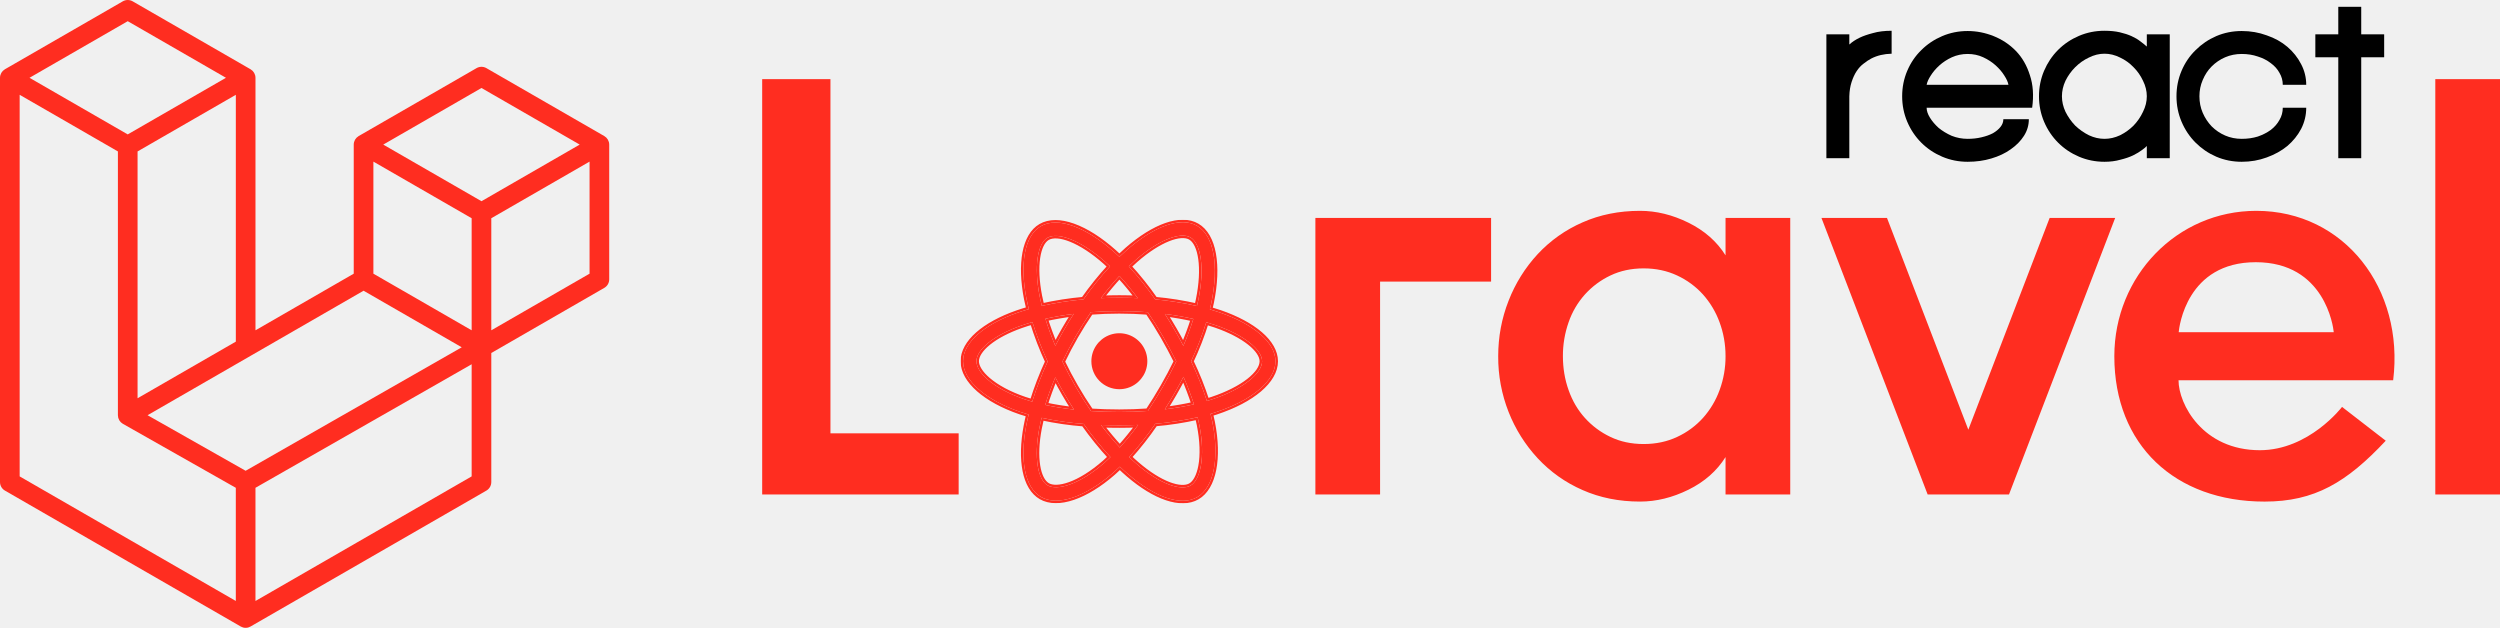
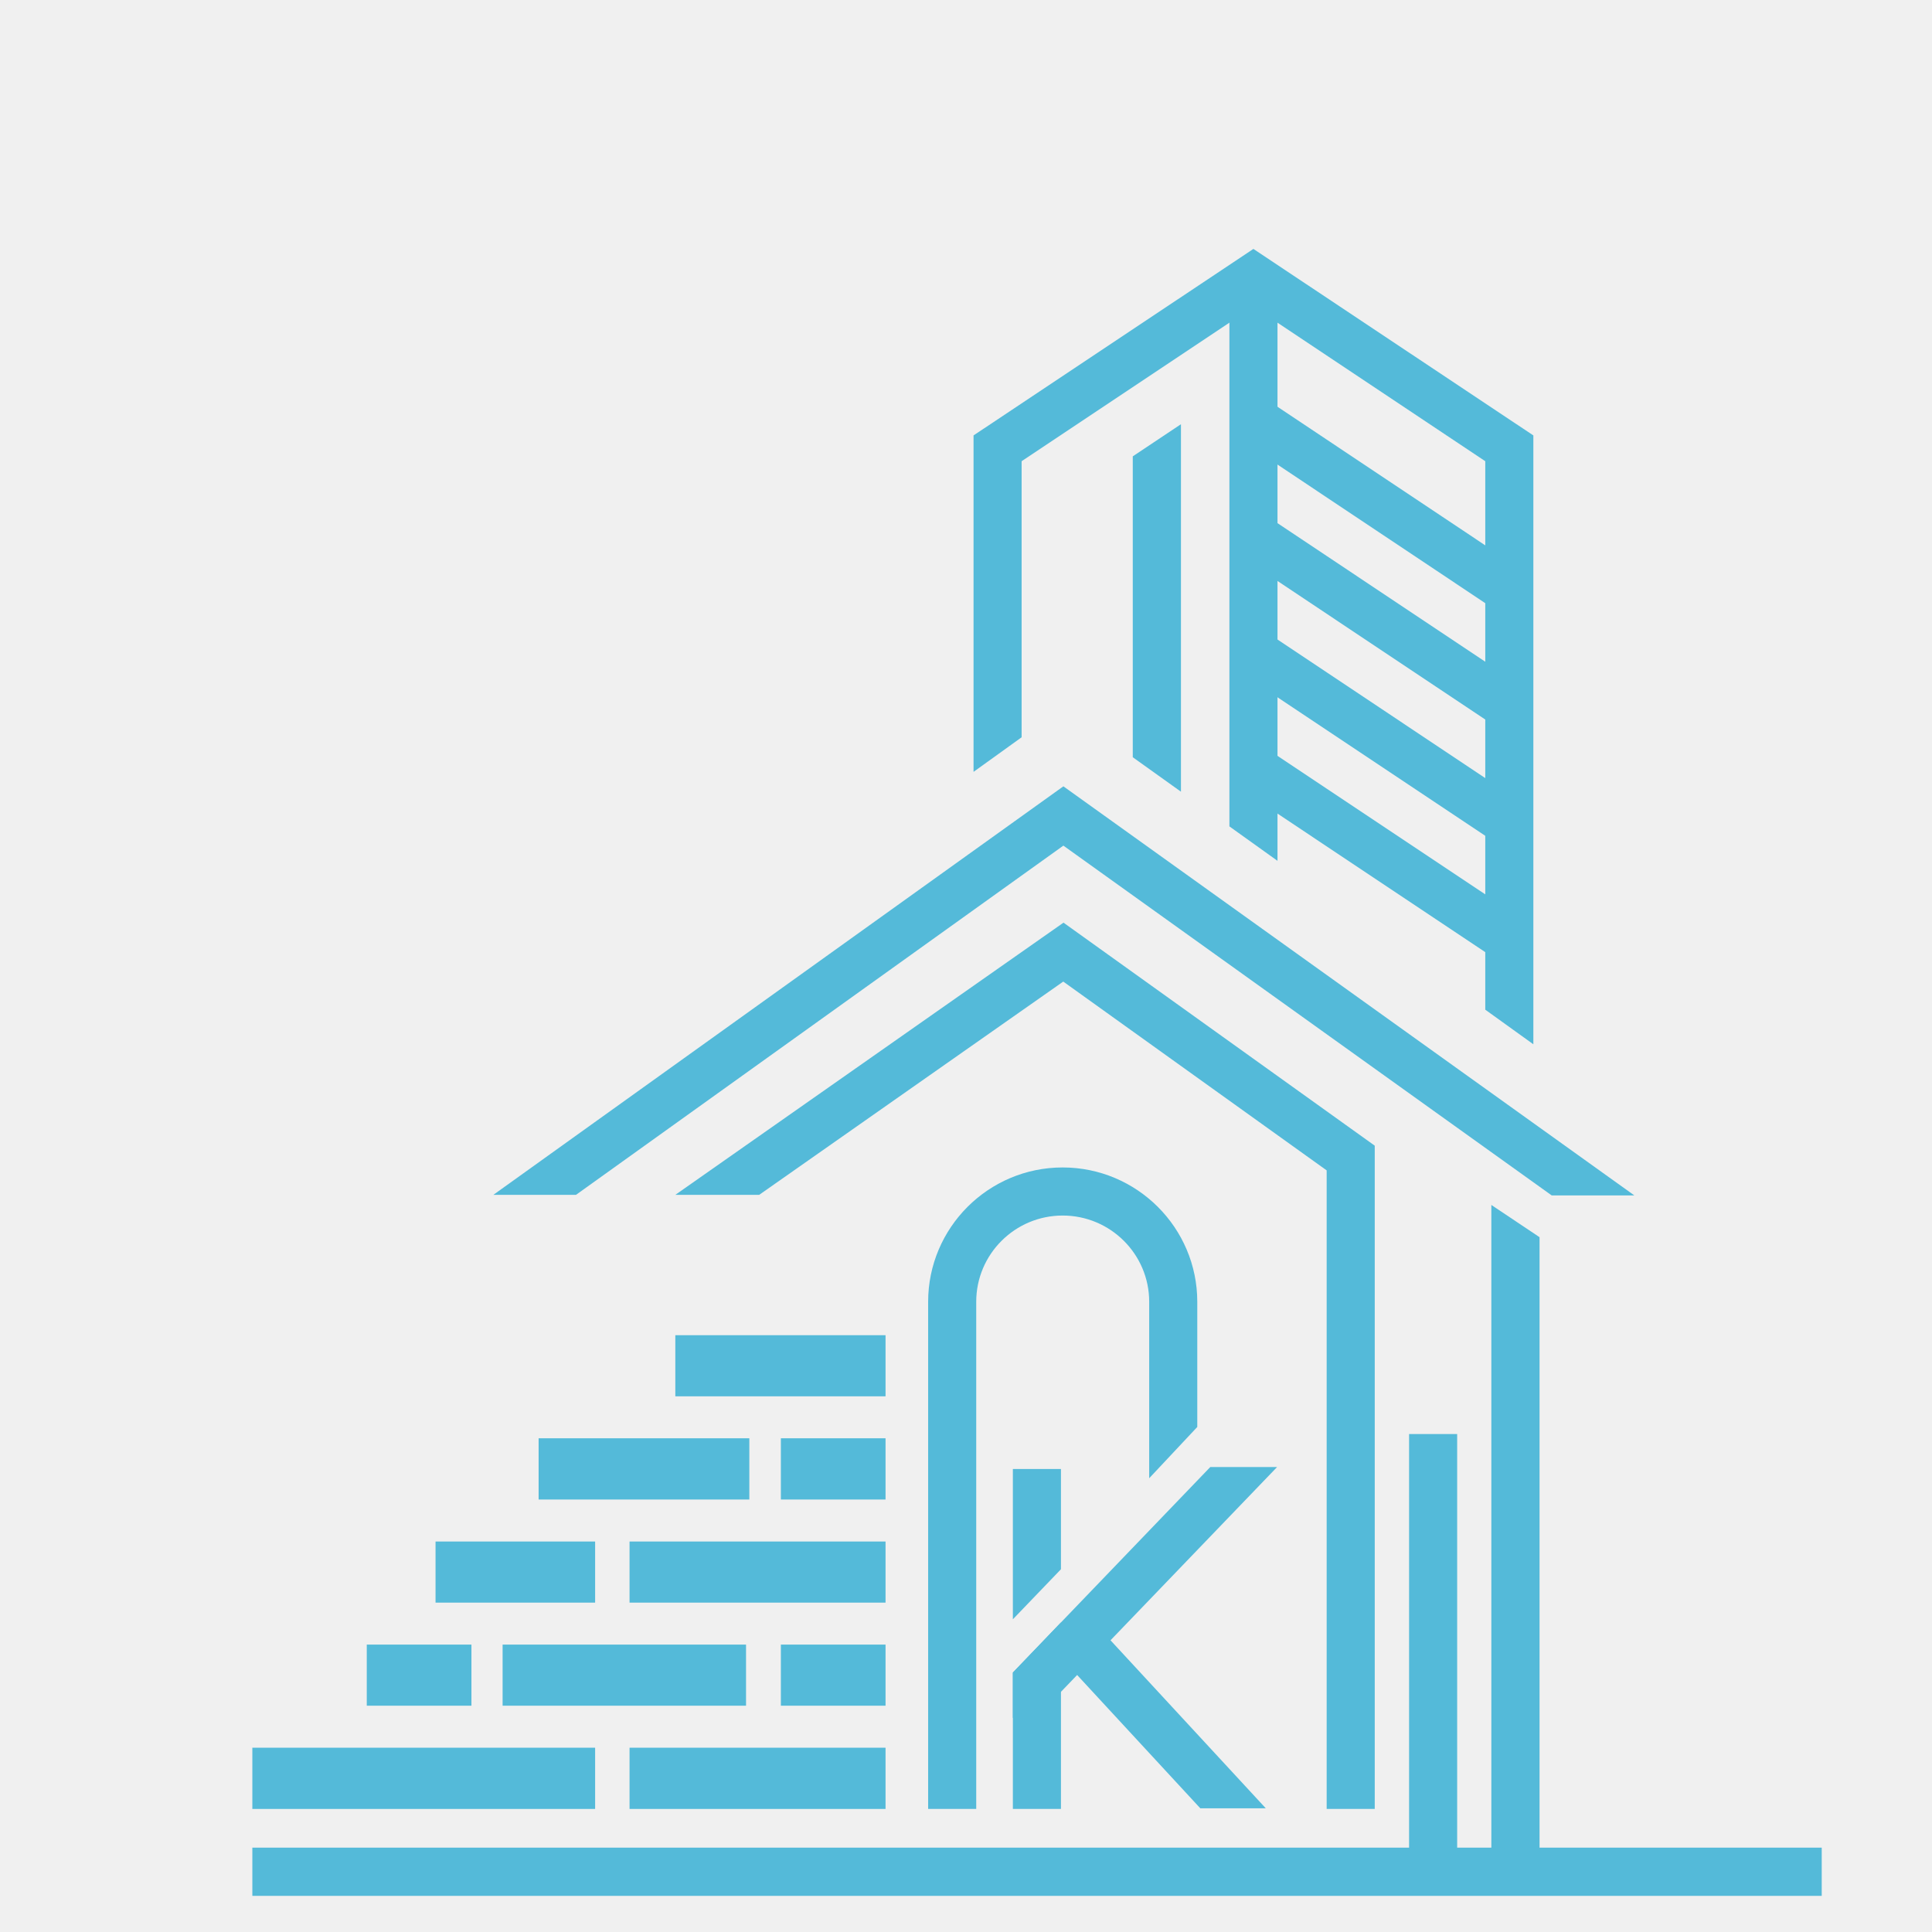
- <svg xmlns="http://www.w3.org/2000/svg" width="1991" height="500" viewBox="0 0 1991 500" fill="none">
-   <mask id="path-1-outside-1_1_7" maskUnits="userSpaceOnUse" x="765" y="175" width="253" height="226" fill="black">
-     <rect fill="white" x="765" y="175" width="253" height="226" />
-     <path d="M971.537 248.894C968.887 247.988 966.217 247.145 963.529 246.365C963.975 244.551 964.386 242.726 964.763 240.892C970.827 211.403 966.862 187.646 953.33 179.825C940.374 172.321 919.125 180.141 897.69 198.84C895.582 200.685 893.518 202.585 891.496 204.541C890.149 203.242 888.767 201.97 887.35 200.727C864.884 180.732 842.365 172.31 828.849 180.157C815.893 187.677 812.042 210.009 817.499 237.958C818.045 240.722 818.658 243.474 819.339 246.214C816.152 247.121 813.073 248.09 810.13 249.117C783.823 258.316 767 272.739 767 287.696C767 303.15 785.056 318.646 812.488 328.042C814.713 328.799 816.959 329.502 819.225 330.152C818.489 333.085 817.838 336.051 817.271 339.05C812.089 366.518 816.131 388.321 829.062 395.795C842.417 403.511 864.822 395.582 886.661 376.458C888.389 374.945 890.116 373.347 891.844 371.664C894.027 373.775 896.273 375.824 898.581 377.811C919.726 396.043 940.607 403.408 953.517 395.914C966.862 388.171 971.2 364.746 965.566 336.246C965.134 334.07 964.637 331.848 964.074 329.582C965.649 329.115 967.192 328.633 968.702 328.136C997.206 318.667 1015.78 303.358 1015.78 287.711C1015.76 272.682 998.403 258.165 971.537 248.894ZM904.681 206.873C923.043 190.854 940.208 184.531 948.033 189.05C956.362 193.865 959.601 213.279 954.367 238.741C954.021 240.399 953.648 242.053 953.247 243.701C942.289 241.208 931.177 239.449 919.985 238.435C913.577 229.204 906.553 220.417 898.959 212.133C900.818 210.33 902.722 208.576 904.671 206.873H904.681ZM840.453 300.476C842.702 304.829 845.053 309.129 847.507 313.376C850.005 317.708 852.608 321.977 855.317 326.182C847.616 325.345 839.963 324.111 832.389 322.487C834.586 315.376 837.292 307.991 840.453 300.476ZM840.453 275.429C837.343 268.074 834.711 260.84 832.55 253.853C839.65 252.262 847.216 250.962 855.104 249.977C852.461 254.102 849.918 258.288 847.475 262.534C845.033 266.781 842.687 271.079 840.437 275.429H840.453ZM846.102 287.955C849.377 281.124 852.905 274.425 856.685 267.857C860.461 261.292 864.481 254.878 868.745 248.614C876.146 248.054 883.733 247.759 891.398 247.759C899.063 247.759 906.697 248.054 914.093 248.619C918.311 254.869 922.307 261.261 926.08 267.795C929.853 274.328 933.427 280.996 936.803 287.799C933.472 294.654 929.906 301.381 926.106 307.981C922.336 314.545 918.363 320.978 914.186 327.281C906.801 327.799 899.156 328.084 891.382 328.084C883.609 328.084 876.109 327.84 868.859 327.369C864.564 321.084 860.511 314.642 856.7 308.043C852.89 301.444 849.352 294.748 846.087 287.955H846.102ZM935.305 313.303C937.81 308.957 940.215 304.553 942.519 300.093C945.678 307.255 948.467 314.576 950.874 322.025C943.21 323.751 935.462 325.074 927.661 325.99C930.293 321.813 932.842 317.584 935.305 313.303ZM942.416 275.434C940.121 271.063 937.736 266.744 935.258 262.477C932.84 258.269 930.319 254.113 927.697 250.008C935.632 251.013 943.245 252.35 950.381 253.983C948.087 261.262 945.428 268.421 942.416 275.434ZM891.502 219.747C896.677 225.401 901.563 231.314 906.143 237.461C896.347 236.994 886.545 236.994 876.736 237.461C881.572 231.066 886.521 225.131 891.502 219.747ZM834.198 189.366C842.521 184.536 860.924 191.439 880.323 208.682C881.561 209.786 882.81 210.941 884.054 212.139C876.422 220.421 869.348 229.201 862.878 238.42C851.711 239.426 840.621 241.157 829.678 243.602C829.046 241.059 828.476 238.499 827.968 235.922C823.278 211.962 826.382 193.901 834.198 189.366ZM822.065 319.89C819.992 319.299 817.945 318.658 815.924 317.967C803.796 313.821 793.779 308.411 786.901 302.518C780.744 297.237 777.624 291.966 777.624 287.696C777.624 278.621 791.13 267.043 813.654 259.191C816.483 258.207 819.337 257.307 822.215 256.491C825.561 267.242 829.612 277.759 834.343 287.976C829.555 298.333 825.454 308.994 822.065 319.89ZM879.659 368.436C870.004 376.894 860.333 382.89 851.808 385.911C844.148 388.622 838.048 388.7 834.363 386.569C826.517 382.035 823.252 364.523 827.704 341.035C828.232 338.271 828.837 335.507 829.518 332.743C840.57 335.124 851.771 336.75 863.044 337.609C869.577 346.876 876.71 355.706 884.396 364.041C882.852 365.559 881.271 367.021 879.659 368.436ZM891.797 356.402C886.76 350.955 881.732 344.927 876.83 338.449C881.594 338.636 886.445 338.729 891.382 338.729C896.451 338.729 901.468 338.62 906.412 338.397C901.849 344.643 896.971 350.652 891.797 356.402ZM956.331 371.219C954.849 379.221 951.869 384.559 948.184 386.694C940.342 391.244 923.577 385.331 905.5 369.736C903.427 367.954 901.354 366.041 899.244 364.036C906.781 355.668 913.747 346.803 920.094 337.501C931.429 336.54 942.685 334.8 953.781 332.292C954.289 334.344 954.738 336.355 955.128 338.325C957.621 350.918 957.979 362.31 956.331 371.219ZM965.349 318.024C963.991 318.475 962.591 318.911 961.171 319.336C957.692 308.535 953.483 297.983 948.572 287.753C953.299 277.659 957.343 267.26 960.679 256.626C963.224 257.367 965.696 258.145 968.075 258.969C991.096 266.908 1005.14 278.663 1005.14 287.696C1005.14 297.335 989.971 309.846 965.349 318.024Z" />
-   </mask>
-   <path d="M971.537 248.894C968.887 247.988 966.217 247.145 963.529 246.365C963.975 244.551 964.386 242.726 964.763 240.892C970.827 211.403 966.862 187.646 953.33 179.825C940.374 172.321 919.125 180.141 897.69 198.84C895.582 200.685 893.518 202.585 891.496 204.541C890.149 203.242 888.767 201.97 887.35 200.727C864.884 180.732 842.365 172.31 828.849 180.157C815.893 187.677 812.042 210.009 817.499 237.958C818.045 240.722 818.658 243.474 819.339 246.214C816.152 247.121 813.073 248.09 810.13 249.117C783.823 258.316 767 272.739 767 287.696C767 303.15 785.056 318.646 812.488 328.042C814.713 328.799 816.959 329.502 819.225 330.152C818.489 333.085 817.838 336.051 817.271 339.05C812.089 366.518 816.131 388.321 829.062 395.795C842.417 403.511 864.822 395.582 886.661 376.458C888.389 374.945 890.116 373.347 891.844 371.664C894.027 373.775 896.273 375.824 898.581 377.811C919.726 396.043 940.607 403.408 953.517 395.914C966.862 388.171 971.2 364.746 965.566 336.246C965.134 334.07 964.637 331.848 964.074 329.582C965.649 329.115 967.192 328.633 968.702 328.136C997.206 318.667 1015.78 303.358 1015.78 287.711C1015.76 272.682 998.403 258.165 971.537 248.894ZM904.681 206.873C923.043 190.854 940.208 184.531 948.033 189.05C956.362 193.865 959.601 213.279 954.367 238.741C954.021 240.399 953.648 242.053 953.247 243.701C942.289 241.208 931.177 239.449 919.985 238.435C913.577 229.204 906.553 220.417 898.959 212.133C900.818 210.33 902.722 208.576 904.671 206.873H904.681ZM840.453 300.476C842.702 304.829 845.053 309.129 847.507 313.376C850.005 317.708 852.608 321.977 855.317 326.182C847.616 325.345 839.963 324.111 832.389 322.487C834.586 315.376 837.292 307.991 840.453 300.476ZM840.453 275.429C837.343 268.074 834.711 260.84 832.55 253.853C839.65 252.262 847.216 250.962 855.104 249.977C852.461 254.102 849.918 258.288 847.475 262.534C845.033 266.781 842.687 271.079 840.437 275.429H840.453ZM846.102 287.955C849.377 281.124 852.905 274.425 856.685 267.857C860.461 261.292 864.481 254.878 868.745 248.614C876.146 248.054 883.733 247.759 891.398 247.759C899.063 247.759 906.697 248.054 914.093 248.619C918.311 254.869 922.307 261.261 926.08 267.795C929.853 274.328 933.427 280.996 936.803 287.799C933.472 294.654 929.906 301.381 926.106 307.981C922.336 314.545 918.363 320.978 914.186 327.281C906.801 327.799 899.156 328.084 891.382 328.084C883.609 328.084 876.109 327.84 868.859 327.369C864.564 321.084 860.511 314.642 856.7 308.043C852.89 301.444 849.352 294.748 846.087 287.955H846.102ZM935.305 313.303C937.81 308.957 940.215 304.553 942.519 300.093C945.678 307.255 948.467 314.576 950.874 322.025C943.21 323.751 935.462 325.074 927.661 325.99C930.293 321.813 932.842 317.584 935.305 313.303ZM942.416 275.434C940.121 271.063 937.736 266.744 935.258 262.477C932.84 258.269 930.319 254.113 927.697 250.008C935.632 251.013 943.245 252.35 950.381 253.983C948.087 261.262 945.428 268.421 942.416 275.434ZM891.502 219.747C896.677 225.401 901.563 231.314 906.143 237.461C896.347 236.994 886.545 236.994 876.736 237.461C881.572 231.066 886.521 225.131 891.502 219.747ZM834.198 189.366C842.521 184.536 860.924 191.439 880.323 208.682C881.561 209.786 882.81 210.941 884.054 212.139C876.422 220.421 869.348 229.201 862.878 238.42C851.711 239.426 840.621 241.157 829.678 243.602C829.046 241.059 828.476 238.499 827.968 235.922C823.278 211.962 826.382 193.901 834.198 189.366ZM822.065 319.89C819.992 319.299 817.945 318.658 815.924 317.967C803.796 313.821 793.779 308.411 786.901 302.518C780.744 297.237 777.624 291.966 777.624 287.696C777.624 278.621 791.13 267.043 813.654 259.191C816.483 258.207 819.337 257.307 822.215 256.491C825.561 267.242 829.612 277.759 834.343 287.976C829.555 298.333 825.454 308.994 822.065 319.89ZM879.659 368.436C870.004 376.894 860.333 382.89 851.808 385.911C844.148 388.622 838.048 388.7 834.363 386.569C826.517 382.035 823.252 364.523 827.704 341.035C828.232 338.271 828.837 335.507 829.518 332.743C840.57 335.124 851.771 336.75 863.044 337.609C869.577 346.876 876.71 355.706 884.396 364.041C882.852 365.559 881.271 367.021 879.659 368.436ZM891.797 356.402C886.76 350.955 881.732 344.927 876.83 338.449C881.594 338.636 886.445 338.729 891.382 338.729C896.451 338.729 901.468 338.62 906.412 338.397C901.849 344.643 896.971 350.652 891.797 356.402ZM956.331 371.219C954.849 379.221 951.869 384.559 948.184 386.694C940.342 391.244 923.577 385.331 905.5 369.736C903.427 367.954 901.354 366.041 899.244 364.036C906.781 355.668 913.747 346.803 920.094 337.501C931.429 336.54 942.685 334.8 953.781 332.292C954.289 334.344 954.738 336.355 955.128 338.325C957.621 350.918 957.979 362.31 956.331 371.219ZM965.349 318.024C963.991 318.475 962.591 318.911 961.171 319.336C957.692 308.535 953.483 297.983 948.572 287.753C953.299 277.659 957.343 267.26 960.679 256.626C963.224 257.367 965.696 258.145 968.075 258.969C991.096 266.908 1005.14 278.663 1005.14 287.696C1005.14 297.335 989.971 309.846 965.349 318.024Z" fill="#FF2D20" />
-   <path d="M971.537 248.894C968.887 247.988 966.217 247.145 963.529 246.365C963.975 244.551 964.386 242.726 964.763 240.892C970.827 211.403 966.862 187.646 953.33 179.825C940.374 172.321 919.125 180.141 897.69 198.84C895.582 200.685 893.518 202.585 891.496 204.541C890.149 203.242 888.767 201.97 887.35 200.727C864.884 180.732 842.365 172.31 828.849 180.157C815.893 187.677 812.042 210.009 817.499 237.958C818.045 240.722 818.658 243.474 819.339 246.214C816.152 247.121 813.073 248.09 810.13 249.117C783.823 258.316 767 272.739 767 287.696C767 303.15 785.056 318.646 812.488 328.042C814.713 328.799 816.959 329.502 819.225 330.152C818.489 333.085 817.838 336.051 817.271 339.05C812.089 366.518 816.131 388.321 829.062 395.795C842.417 403.511 864.822 395.582 886.661 376.458C888.389 374.945 890.116 373.347 891.844 371.664C894.027 373.775 896.273 375.824 898.581 377.811C919.726 396.043 940.607 403.408 953.517 395.914C966.862 388.171 971.2 364.746 965.566 336.246C965.134 334.07 964.637 331.848 964.074 329.582C965.649 329.115 967.192 328.633 968.702 328.136C997.206 318.667 1015.78 303.358 1015.78 287.711C1015.76 272.682 998.403 258.165 971.537 248.894ZM904.681 206.873C923.043 190.854 940.208 184.531 948.033 189.05C956.362 193.865 959.601 213.279 954.367 238.741C954.021 240.399 953.648 242.053 953.247 243.701C942.289 241.208 931.177 239.449 919.985 238.435C913.577 229.204 906.553 220.417 898.959 212.133C900.818 210.33 902.722 208.576 904.671 206.873H904.681ZM840.453 300.476C842.702 304.829 845.053 309.129 847.507 313.376C850.005 317.708 852.608 321.977 855.317 326.182C847.616 325.345 839.963 324.111 832.389 322.487C834.586 315.376 837.292 307.991 840.453 300.476ZM840.453 275.429C837.343 268.074 834.711 260.84 832.55 253.853C839.65 252.262 847.216 250.962 855.104 249.977C852.461 254.102 849.918 258.288 847.475 262.534C845.033 266.781 842.687 271.079 840.437 275.429H840.453ZM846.102 287.955C849.377 281.124 852.905 274.425 856.685 267.857C860.461 261.292 864.481 254.878 868.745 248.614C876.146 248.054 883.733 247.759 891.398 247.759C899.063 247.759 906.697 248.054 914.093 248.619C918.311 254.869 922.307 261.261 926.08 267.795C929.853 274.328 933.427 280.996 936.803 287.799C933.472 294.654 929.906 301.381 926.106 307.981C922.336 314.545 918.363 320.978 914.186 327.281C906.801 327.799 899.156 328.084 891.382 328.084C883.609 328.084 876.109 327.84 868.859 327.369C864.564 321.084 860.511 314.642 856.7 308.043C852.89 301.444 849.352 294.748 846.087 287.955H846.102ZM935.305 313.303C937.81 308.957 940.215 304.553 942.519 300.093C945.678 307.255 948.467 314.576 950.874 322.025C943.21 323.751 935.462 325.074 927.661 325.99C930.293 321.813 932.842 317.584 935.305 313.303ZM942.416 275.434C940.121 271.063 937.736 266.744 935.258 262.477C932.84 258.269 930.319 254.113 927.697 250.008C935.632 251.013 943.245 252.35 950.381 253.983C948.087 261.262 945.428 268.421 942.416 275.434ZM891.502 219.747C896.677 225.401 901.563 231.314 906.143 237.461C896.347 236.994 886.545 236.994 876.736 237.461C881.572 231.066 886.521 225.131 891.502 219.747ZM834.198 189.366C842.521 184.536 860.924 191.439 880.323 208.682C881.561 209.786 882.81 210.941 884.054 212.139C876.422 220.421 869.348 229.201 862.878 238.42C851.711 239.426 840.621 241.157 829.678 243.602C829.046 241.059 828.476 238.499 827.968 235.922C823.278 211.962 826.382 193.901 834.198 189.366ZM822.065 319.89C819.992 319.299 817.945 318.658 815.924 317.967C803.796 313.821 793.779 308.411 786.901 302.518C780.744 297.237 777.624 291.966 777.624 287.696C777.624 278.621 791.13 267.043 813.654 259.191C816.483 258.207 819.337 257.307 822.215 256.491C825.561 267.242 829.612 277.759 834.343 287.976C829.555 298.333 825.454 308.994 822.065 319.89ZM879.659 368.436C870.004 376.894 860.333 382.89 851.808 385.911C844.148 388.622 838.048 388.7 834.363 386.569C826.517 382.035 823.252 364.523 827.704 341.035C828.232 338.271 828.837 335.507 829.518 332.743C840.57 335.124 851.771 336.75 863.044 337.609C869.577 346.876 876.71 355.706 884.396 364.041C882.852 365.559 881.271 367.021 879.659 368.436ZM891.797 356.402C886.76 350.955 881.732 344.927 876.83 338.449C881.594 338.636 886.445 338.729 891.382 338.729C896.451 338.729 901.468 338.62 906.412 338.397C901.849 344.643 896.971 350.652 891.797 356.402ZM956.331 371.219C954.849 379.221 951.869 384.559 948.184 386.694C940.342 391.244 923.577 385.331 905.5 369.736C903.427 367.954 901.354 366.041 899.244 364.036C906.781 355.668 913.747 346.803 920.094 337.501C931.429 336.54 942.685 334.8 953.781 332.292C954.289 334.344 954.738 336.355 955.128 338.325C957.621 350.918 957.979 362.31 956.331 371.219ZM965.349 318.024C963.991 318.475 962.591 318.911 961.171 319.336C957.692 308.535 953.483 297.983 948.572 287.753C953.299 277.659 957.343 267.26 960.679 256.626C963.224 257.367 965.696 258.145 968.075 258.969C991.096 266.908 1005.14 278.663 1005.14 287.696C1005.14 297.335 989.971 309.846 965.349 318.024Z" stroke="#FF2D20" stroke-width="4" mask="url(#path-1-outside-1_1_7)" />
-   <path d="M891.382 309.96C895.793 309.974 900.109 308.679 903.783 306.24C907.457 303.8 910.325 300.324 912.023 296.253C913.721 292.182 914.172 287.699 913.321 283.372C912.469 279.044 910.352 275.066 907.239 271.943C904.125 268.819 900.154 266.689 895.829 265.823C891.504 264.957 887.02 265.394 882.944 267.079C878.867 268.764 875.383 271.62 872.931 275.286C870.479 278.953 869.17 283.264 869.17 287.675C869.164 290.597 869.733 293.492 870.847 296.193C871.96 298.895 873.595 301.351 875.658 303.421C877.72 305.49 880.171 307.133 882.869 308.255C885.567 309.377 888.46 309.957 891.382 309.96Z" fill="#FF2D20" />
-   <path fill-rule="evenodd" clip-rule="evenodd" d="M484.904 113.113C485.084 113.78 485.176 114.467 485.178 115.157V222.481C485.178 223.859 484.815 225.212 484.125 226.404C483.435 227.596 482.443 228.584 481.25 229.27L391.267 281.132V383.926C391.267 386.724 389.782 389.306 387.359 390.715L199.527 498.958C199.097 499.202 198.628 499.359 198.159 499.525C197.984 499.584 197.817 499.691 197.632 499.74C196.319 500.087 194.939 500.087 193.626 499.74C193.411 499.682 193.215 499.564 193.01 499.486C192.58 499.33 192.131 499.193 191.72 498.958L3.928 390.715C2.735 390.029 1.744 389.04 1.054 387.848C0.365 386.656 0.001 385.304 0 383.926L0 61.955C0 61.251 0.098 60.566 0.274 59.901C0.332 59.676 0.469 59.471 0.547 59.246C0.694 58.835 0.831 58.414 1.046 58.033C1.192 57.779 1.407 57.573 1.583 57.338C1.808 57.025 2.013 56.703 2.277 56.429C2.501 56.204 2.795 56.038 3.049 55.842C3.332 55.607 3.586 55.353 3.908 55.167L97.819 1.045C99.008 0.36 100.356 0 101.728 0C103.099 0 104.447 0.36 105.636 1.045L199.537 55.167H199.557C199.869 55.363 200.133 55.607 200.417 55.832C200.671 56.028 200.954 56.204 201.179 56.419C201.452 56.703 201.648 57.025 201.882 57.338C202.048 57.573 202.273 57.779 202.41 58.033C202.635 58.424 202.762 58.835 202.918 59.246C202.996 59.471 203.133 59.676 203.192 59.911C203.371 60.578 203.463 61.265 203.465 61.955V263.055L281.713 217.952V115.148C281.713 114.463 281.81 113.768 281.986 113.113C282.055 112.878 282.182 112.673 282.26 112.448C282.416 112.037 282.553 111.617 282.768 111.235C282.915 110.981 283.13 110.775 283.296 110.541C283.53 110.228 283.726 109.905 283.999 109.631C284.224 109.406 284.507 109.24 284.761 109.044C285.054 108.809 285.309 108.555 285.621 108.369L379.542 54.248C380.73 53.562 382.078 53.201 383.45 53.201C384.822 53.201 386.17 53.562 387.359 54.248L481.26 108.369C481.592 108.565 481.846 108.809 482.139 109.034C482.383 109.23 482.667 109.406 482.891 109.621C483.165 109.905 483.36 110.228 483.595 110.541C483.771 110.775 483.986 110.981 484.123 111.235C484.347 111.617 484.474 112.037 484.631 112.448C484.719 112.673 484.846 112.878 484.904 113.113ZM469.524 217.952V128.705L436.664 147.642L391.267 173.808V263.055L469.534 217.952H469.524ZM375.623 379.397V290.091L330.969 315.621L203.455 388.475V478.622L375.623 379.397ZM15.653 75.503V379.397L187.802 478.612V388.485L97.868 337.532L97.839 337.513L97.8 337.493C97.497 337.317 97.243 337.063 96.959 336.847C96.715 336.652 96.432 336.495 96.217 336.28L96.197 336.251C95.943 336.006 95.767 335.703 95.552 335.429C95.357 335.165 95.122 334.94 94.966 334.666L94.956 334.637C94.78 334.343 94.673 333.991 94.546 333.659C94.419 333.365 94.253 333.091 94.175 332.778C94.077 332.407 94.057 332.006 94.018 331.624C93.979 331.331 93.901 331.037 93.901 330.744V120.606L48.514 94.43L15.653 75.503ZM101.737 16.872L23.5 61.955L101.718 107.039L179.946 61.946L101.718 16.872H101.737ZM142.425 298.23L187.812 272.074V75.503L154.951 94.44L109.554 120.606V317.177L142.425 298.23ZM383.45 70.074L305.222 115.157L383.45 160.241L461.668 115.148L383.45 70.074ZM375.623 173.808L330.227 147.642L297.366 128.705V217.952L342.753 244.108L375.623 263.055V173.808ZM195.619 374.927L310.362 309.351L367.719 276.583L289.549 231.529L199.547 283.401L117.518 330.675L195.619 374.927Z" fill="#FF2D20" />
-   <path fill-rule="evenodd" clip-rule="evenodd" d="M661.371 63V345.115H763.474V393.787H607V63H661.371ZM1047.57 393.787V173.576H1187.5V224.268H1099.09V393.811H1047.57V393.787ZM1374.22 203.347V173.576H1425.75V393.799H1374.22V364.016C1367.29 375.045 1357.45 383.712 1344.68 390.004C1331.92 396.308 1319.08 399.454 1306.15 399.454C1289.45 399.454 1274.17 396.394 1260.3 390.249C1246.79 384.36 1234.64 375.751 1224.61 364.958C1214.66 354.224 1206.81 341.728 1201.45 328.112C1195.88 313.965 1193.07 298.88 1193.17 283.675C1193.17 268.251 1195.93 253.513 1201.45 239.484C1206.77 225.777 1214.62 213.193 1224.6 202.393C1234.64 191.605 1246.79 183 1260.3 177.114C1274.17 170.969 1289.45 167.909 1306.15 167.909C1319.07 167.909 1331.92 171.055 1344.68 177.359C1357.45 183.663 1367.29 192.318 1374.22 203.347ZM1369.5 310.619C1372.67 301.995 1374.27 292.875 1374.22 283.688C1374.22 274.225 1372.63 265.252 1369.5 256.757C1366.54 248.576 1362.06 241.035 1356.27 234.538C1350.5 228.166 1343.5 223.021 1335.7 219.408C1327.67 215.638 1318.75 213.74 1308.99 213.74C1299.22 213.74 1290.39 215.638 1282.52 219.408C1274.81 223.064 1267.9 228.206 1262.19 234.538C1256.42 241.001 1252 248.551 1249.2 256.744C1246.17 265.399 1244.65 274.508 1244.7 283.675C1244.7 293.126 1246.18 302.111 1249.2 310.606C1252.18 319.126 1256.52 326.52 1262.19 332.824C1267.9 339.159 1274.81 344.302 1282.52 347.955C1290.39 351.737 1299.22 353.623 1308.99 353.623C1318.75 353.623 1327.67 351.737 1335.7 347.955C1343.51 344.346 1350.5 339.2 1356.27 332.824C1362.06 326.332 1366.54 318.795 1369.5 310.619ZM1632.33 173.576H1684.52L1599.96 393.799H1535.18L1450.61 173.576H1502.8L1567.57 342.214L1632.33 173.576ZM1796.91 167.909C1867.06 167.909 1914.91 230.07 1905.92 302.821H1734.98C1734.98 321.819 1754.17 358.544 1799.74 358.544C1838.92 358.544 1865.19 324.084 1865.2 324.06L1900.01 350.991C1868.89 384.202 1843.4 399.467 1803.49 399.467C1732.19 399.467 1683.85 354.369 1683.85 283.688C1683.85 219.751 1733.82 167.909 1796.91 167.909ZM1735.11 264.542H1858.6C1858.22 260.307 1851.52 208.819 1796.49 208.819C1741.45 208.819 1735.51 260.307 1735.11 264.542ZM1939.47 393.787V63H1991V393.787H1939.47Z" fill="#FF2D20" />
-   <path d="M1472.8 35.462C1474.96 33.432 1477.74 31.605 1481.12 29.981C1483.96 28.628 1487.48 27.41 1491.68 26.327C1495.87 25.109 1500.81 24.5 1506.49 24.5V42.77C1500.4 42.905 1494.99 44.191 1490.25 46.627C1488.22 47.71 1486.19 49.063 1484.16 50.687C1482.13 52.176 1480.31 54.138 1478.68 56.574C1477.06 59.01 1475.71 61.92 1474.62 65.303C1473.54 68.551 1472.93 72.34 1472.8 76.671V126H1454.53V27.342H1472.8V35.462Z" fill="black" />
-   <path d="M1615.77 94.941C1615.77 99.678 1614.49 104.076 1611.91 108.136C1609.34 112.196 1605.82 115.782 1601.36 118.895C1597.03 122.008 1591.89 124.444 1585.93 126.203C1580.11 127.962 1573.82 128.842 1567.05 128.842C1559.88 128.842 1553.11 127.489 1546.75 124.782C1540.39 122.075 1534.84 118.354 1530.11 113.617C1525.37 108.88 1521.65 103.332 1518.94 96.971C1516.23 90.61 1514.88 83.844 1514.88 76.671C1514.88 69.498 1516.23 62.732 1518.94 56.371C1521.65 50.01 1525.37 44.529 1530.11 39.928C1534.84 35.191 1540.39 31.47 1546.75 28.763C1553.11 26.056 1559.88 24.703 1567.05 24.703C1574.09 24.703 1580.99 26.056 1587.76 28.763C1594.52 31.47 1600.41 35.394 1605.42 40.537C1610.43 45.68 1614.15 52.108 1616.58 59.822C1619.15 67.401 1619.76 76.062 1618.41 85.806H1534.37C1534.37 88.242 1535.25 90.881 1537.01 93.723C1538.77 96.565 1541.07 99.272 1543.91 101.843C1546.89 104.279 1550.34 106.377 1554.26 108.136C1558.32 109.76 1562.59 110.572 1567.05 110.572C1570.98 110.572 1574.63 110.166 1578.01 109.354C1581.53 108.542 1584.58 107.459 1587.15 106.106C1589.72 104.617 1591.75 102.926 1593.24 101.031C1594.73 99.136 1595.47 97.106 1595.47 94.941H1615.77ZM1599.53 67.536C1599.13 65.371 1598.04 62.935 1596.28 60.228C1594.52 57.386 1592.22 54.679 1589.38 52.108C1586.54 49.537 1583.22 47.371 1579.43 45.612C1575.65 43.853 1571.52 42.973 1567.05 42.973C1562.59 42.973 1558.39 43.853 1554.47 45.612C1550.68 47.371 1547.36 49.537 1544.52 52.108C1541.68 54.679 1539.38 57.386 1537.62 60.228C1535.86 62.935 1534.77 65.371 1534.37 67.536H1599.53Z" fill="black" />
-   <path d="M1709.72 126V116.256C1709.04 117.068 1707.76 118.151 1705.86 119.504C1704.1 120.857 1701.74 122.278 1698.76 123.767C1695.92 125.12 1692.53 126.271 1688.61 127.218C1684.82 128.301 1680.62 128.842 1676.02 128.842C1668.85 128.842 1662.08 127.489 1655.72 124.782C1649.36 122.075 1643.81 118.354 1639.08 113.617C1634.34 108.88 1630.62 103.332 1627.91 96.971C1625.21 90.61 1623.85 83.844 1623.85 76.671C1623.85 69.498 1625.21 62.732 1627.91 56.371C1630.62 50.01 1634.34 44.462 1639.08 39.725C1643.81 34.988 1649.36 31.267 1655.72 28.56C1662.08 25.853 1668.85 24.5 1676.02 24.5C1680.62 24.5 1684.68 24.906 1688.2 25.718C1691.72 26.53 1694.83 27.545 1697.54 28.763C1700.25 29.981 1702.55 31.334 1704.44 32.823C1706.47 34.312 1708.23 35.733 1709.72 37.086V27.342H1727.99V126H1709.72ZM1642.12 76.671C1642.12 80.866 1643.07 84.994 1644.96 89.054C1646.99 93.114 1649.57 96.768 1652.68 100.016C1655.93 103.129 1659.58 105.7 1663.64 107.73C1667.7 109.625 1671.83 110.572 1676.02 110.572C1680.22 110.572 1684.35 109.625 1688.41 107.73C1692.47 105.7 1696.05 103.129 1699.16 100.016C1702.28 96.768 1704.78 93.114 1706.68 89.054C1708.71 84.994 1709.72 80.866 1709.72 76.671C1709.72 72.476 1708.71 68.348 1706.68 64.288C1704.78 60.228 1702.28 56.642 1699.16 53.529C1696.05 50.281 1692.47 47.71 1688.41 45.815C1684.35 43.785 1680.22 42.77 1676.02 42.77C1671.83 42.77 1667.7 43.785 1663.64 45.815C1659.58 47.71 1655.93 50.281 1652.68 53.529C1649.57 56.642 1646.99 60.228 1644.96 64.288C1643.07 68.348 1642.12 72.476 1642.12 76.671Z" fill="black" />
-   <path d="M1836.68 85.806C1836.68 91.761 1835.32 97.377 1832.62 102.655C1829.91 107.798 1826.25 112.331 1821.65 116.256C1817.05 120.045 1811.57 123.09 1805.21 125.391C1798.98 127.692 1792.35 128.842 1785.32 128.842C1778.14 128.842 1771.38 127.489 1765.02 124.782C1758.79 122.075 1753.31 118.354 1748.57 113.617C1743.84 108.88 1740.11 103.332 1737.41 96.971C1734.7 90.61 1733.35 83.844 1733.35 76.671C1733.35 69.498 1734.7 62.732 1737.41 56.371C1740.11 50.01 1743.84 44.529 1748.57 39.928C1753.31 35.191 1758.79 31.47 1765.02 28.763C1771.38 26.056 1778.14 24.703 1785.32 24.703C1792.35 24.703 1798.98 25.853 1805.21 28.154C1811.57 30.319 1817.05 33.364 1821.65 37.289C1826.25 41.214 1829.91 45.815 1832.62 51.093C1835.32 56.236 1836.68 61.717 1836.68 67.536H1818C1818 64.153 1817.12 60.972 1815.36 57.995C1813.74 55.018 1811.44 52.446 1808.46 50.281C1805.48 47.98 1802.03 46.221 1798.11 45.003C1794.18 43.65 1789.92 42.973 1785.32 42.973C1780.58 42.973 1776.18 43.853 1772.12 45.612C1768.06 47.371 1764.47 49.807 1761.36 52.92C1758.38 55.897 1756.02 59.484 1754.26 63.679C1752.5 67.739 1751.62 72.07 1751.62 76.671C1751.62 81.408 1752.5 85.806 1754.26 89.866C1756.02 93.926 1758.38 97.512 1761.36 100.625C1764.47 103.738 1768.06 106.174 1772.12 107.933C1776.18 109.692 1780.58 110.572 1785.32 110.572C1789.92 110.572 1794.18 109.963 1798.11 108.745C1802.03 107.392 1805.48 105.632 1808.46 103.467C1811.44 101.166 1813.74 98.527 1815.36 95.55C1817.12 92.573 1818 89.325 1818 85.806H1836.68Z" fill="black" />
-   <path d="M1862.21 126V45.612H1843.94V27.342H1862.21V5.418H1880.48V27.342H1898.75V45.612H1880.48V126H1862.21Z" fill="black" />
+ <svg xmlns="http://www.w3.org/2000/svg" width="62pt" height="62pt" viewBox="0 0 62 62">
+   <path fill-rule="nonzero" fill="rgb(32.941%, 72.942%, 85.098%)" fill-opacity="1" d="M 8.098 58.051 L 19.098 58.051 L 19.098 56.086 L 8.098 56.086 Z M 8.098 58.051 " />
+   <path fill-rule="nonzero" fill="rgb(32.941%, 72.942%, 85.098%)" fill-opacity="1" d="M 20.203 58.051 L 28.418 58.051 L 28.418 56.086 L 20.203 56.086 Z M 20.203 58.051 " />
+   <path fill-rule="nonzero" fill="rgb(32.941%, 72.942%, 85.098%)" fill-opacity="1" d="M 17.285 48.121 L 24.047 48.121 L 24.047 46.156 L 17.285 46.156 Z M 17.285 48.121 " />
+   <path fill-rule="nonzero" fill="rgb(32.941%, 72.942%, 85.098%)" fill-opacity="1" d="M 25.059 48.121 L 28.418 48.121 L 28.418 46.156 L 25.059 46.156 Z M 25.059 48.121 " />
+   <path fill-rule="nonzero" fill="rgb(32.941%, 72.942%, 85.098%)" fill-opacity="1" d="M 20.203 51.43 L 28.418 51.43 L 28.418 49.469 L 20.203 49.469 Z M 20.203 51.43 " />
+   <path fill-rule="nonzero" fill="rgb(32.941%, 72.942%, 85.098%)" fill-opacity="1" d="M 13.977 51.43 L 19.098 51.43 L 19.098 49.469 L 13.977 49.469 Z M 13.977 51.43 " />
+   <path fill-rule="nonzero" fill="rgb(32.941%, 72.942%, 85.098%)" fill-opacity="1" d="M 21.672 44.809 L 28.418 44.809 L 28.418 42.848 L 21.672 42.848 Z M 21.672 44.809 " />
+   <path fill-rule="nonzero" fill="rgb(32.941%, 72.942%, 85.098%)" fill-opacity="1" d="M 25.059 54.738 L 28.418 54.738 L 28.418 52.777 L 25.059 52.777 Z M 25.059 54.738 " />
+   <path fill-rule="nonzero" fill="rgb(32.941%, 72.942%, 85.098%)" fill-opacity="1" d="M 11.77 54.738 L 15.129 54.738 L 15.129 52.777 L 11.77 52.777 Z M 11.77 54.738 " />
+   <path fill-rule="nonzero" fill="rgb(32.941%, 72.942%, 85.098%)" fill-opacity="1" d="M 16.129 54.738 L 23.941 54.738 L 23.941 52.777 L 16.129 52.777 Z M 16.129 54.738 " />
+   <path fill-rule="nonzero" fill="rgb(32.941%, 72.942%, 85.098%)" fill-opacity="1" d="M 52.449 38.363 L 34.125 25.234 L 15.832 38.344 L 18.484 38.344 L 34.125 27.137 L 49.797 38.363 " />
+   <path fill-rule="nonzero" fill="rgb(32.941%, 72.942%, 85.098%)" fill-opacity="1" d="M 34.129 29.609 L 21.672 38.344 L 24.363 38.344 L 34.121 31.5 L 42.574 37.559 L 42.574 58.051 L 44.117 58.051 L 44.117 36.766 " />
+   <path fill-rule="nonzero" fill="rgb(32.941%, 72.942%, 85.098%)" fill-opacity="1" d="M 49.207 13.973 L 49.207 33.512 L 47.664 32.402 L 47.664 14.801 L 40.223 9.84 L 39.453 10.355 L 32.785 14.801 L 32.785 23.66 L 31.242 24.77 L 31.242 13.973 L 40.223 7.988 " />
+   <path fill-rule="nonzero" fill="rgb(32.941%, 72.942%, 85.098%)" fill-opacity="1" d="M 48.008 19.586 L 39.797 14.109 L 40.652 12.824 L 48.863 18.301 Z M 48.008 19.586 " />
+   <path fill-rule="nonzero" fill="rgb(32.941%, 72.942%, 85.098%)" fill-opacity="1" d="M 48.008 23.32 L 39.797 17.844 L 40.652 16.559 L 48.863 22.035 Z M 48.008 23.32 " />
+   <path fill-rule="nonzero" fill="rgb(32.941%, 72.942%, 85.098%)" fill-opacity="1" d="M 48.008 27.051 L 39.797 21.578 L 40.652 20.293 L 48.863 25.77 Z M 48.008 27.051 " />
+   <path fill-rule="nonzero" fill="rgb(32.941%, 72.942%, 85.098%)" fill-opacity="1" d="M 48.008 30.785 L 39.797 25.309 L 40.652 24.027 L 48.863 29.5 Z M 48.008 30.785 " />
+   <path fill-rule="nonzero" fill="rgb(32.941%, 72.942%, 85.098%)" fill-opacity="1" d="M 40.996 8.914 L 40.996 27.625 L 39.453 26.52 L 39.453 8.914 Z M 40.996 8.914 " />
+   <path fill-rule="nonzero" fill="rgb(32.941%, 72.942%, 85.098%)" fill-opacity="1" d="M 37.898 13.613 L 37.898 25.406 L 36.352 24.301 L 36.352 14.645 Z M 37.898 13.613 " />
+   <path fill-rule="nonzero" fill="rgb(32.941%, 72.942%, 85.098%)" fill-opacity="1" d="M 49.406 60.066 L 47.859 60.066 L 47.859 38.668 L 49.406 39.703 Z M 49.406 60.066 " />
+   <path fill-rule="nonzero" fill="rgb(32.941%, 72.942%, 85.098%)" fill-opacity="1" d="M 45.219 60.066 L 46.762 60.066 L 46.762 46.02 L 45.219 46.02 Z M 45.219 60.066 " />
+   <path fill-rule="nonzero" fill="rgb(32.941%, 72.942%, 85.098%)" fill-opacity="1" d="M 38.422 41.777 L 38.422 45.793 L 36.879 47.438 L 36.879 41.777 C 36.879 40.246 35.633 39.008 34.102 39.008 C 32.574 39.008 31.328 40.246 31.328 41.777 L 31.328 58.051 L 29.785 58.051 L 29.785 41.777 C 29.785 39.398 31.719 37.465 34.102 37.465 C 36.484 37.465 38.422 39.398 38.422 41.777 " />
+   <path fill-rule="nonzero" fill="rgb(32.941%, 72.942%, 85.098%)" fill-opacity="1" d="M 34.047 47.141 L 34.047 50.359 L 32.504 51.965 L 32.504 47.141 Z M 34.047 47.141 " />
+   <path fill-rule="nonzero" fill="rgb(32.941%, 72.942%, 85.098%)" fill-opacity="1" d="M 34.047 52.066 L 34.047 58.051 L 32.504 58.051 L 32.504 53.672 Z M 34.047 52.066 " />
+   <path fill-rule="nonzero" fill="rgb(32.941%, 72.942%, 85.098%)" fill-opacity="1" d="M 38.84 47.078 L 34.047 52.066 L 32.504 53.676 L 32.504 55.125 L 32.895 55.492 L 34.047 54.293 L 40.984 47.078 " />
+   <path fill-rule="nonzero" fill="rgb(32.941%, 72.942%, 85.098%)" fill-opacity="1" d="M 40.621 58.031 L 35.184 52.148 L 34.066 53.211 L 38.52 58.031 Z M 40.621 58.031 " />
+   <path fill-rule="nonzero" fill="rgb(32.941%, 72.942%, 85.098%)" fill-opacity="1" d="M 8.098 60.84 L 58.461 60.84 L 58.461 59.293 L 8.098 59.293 Z M 8.098 60.84 " />
</svg>
